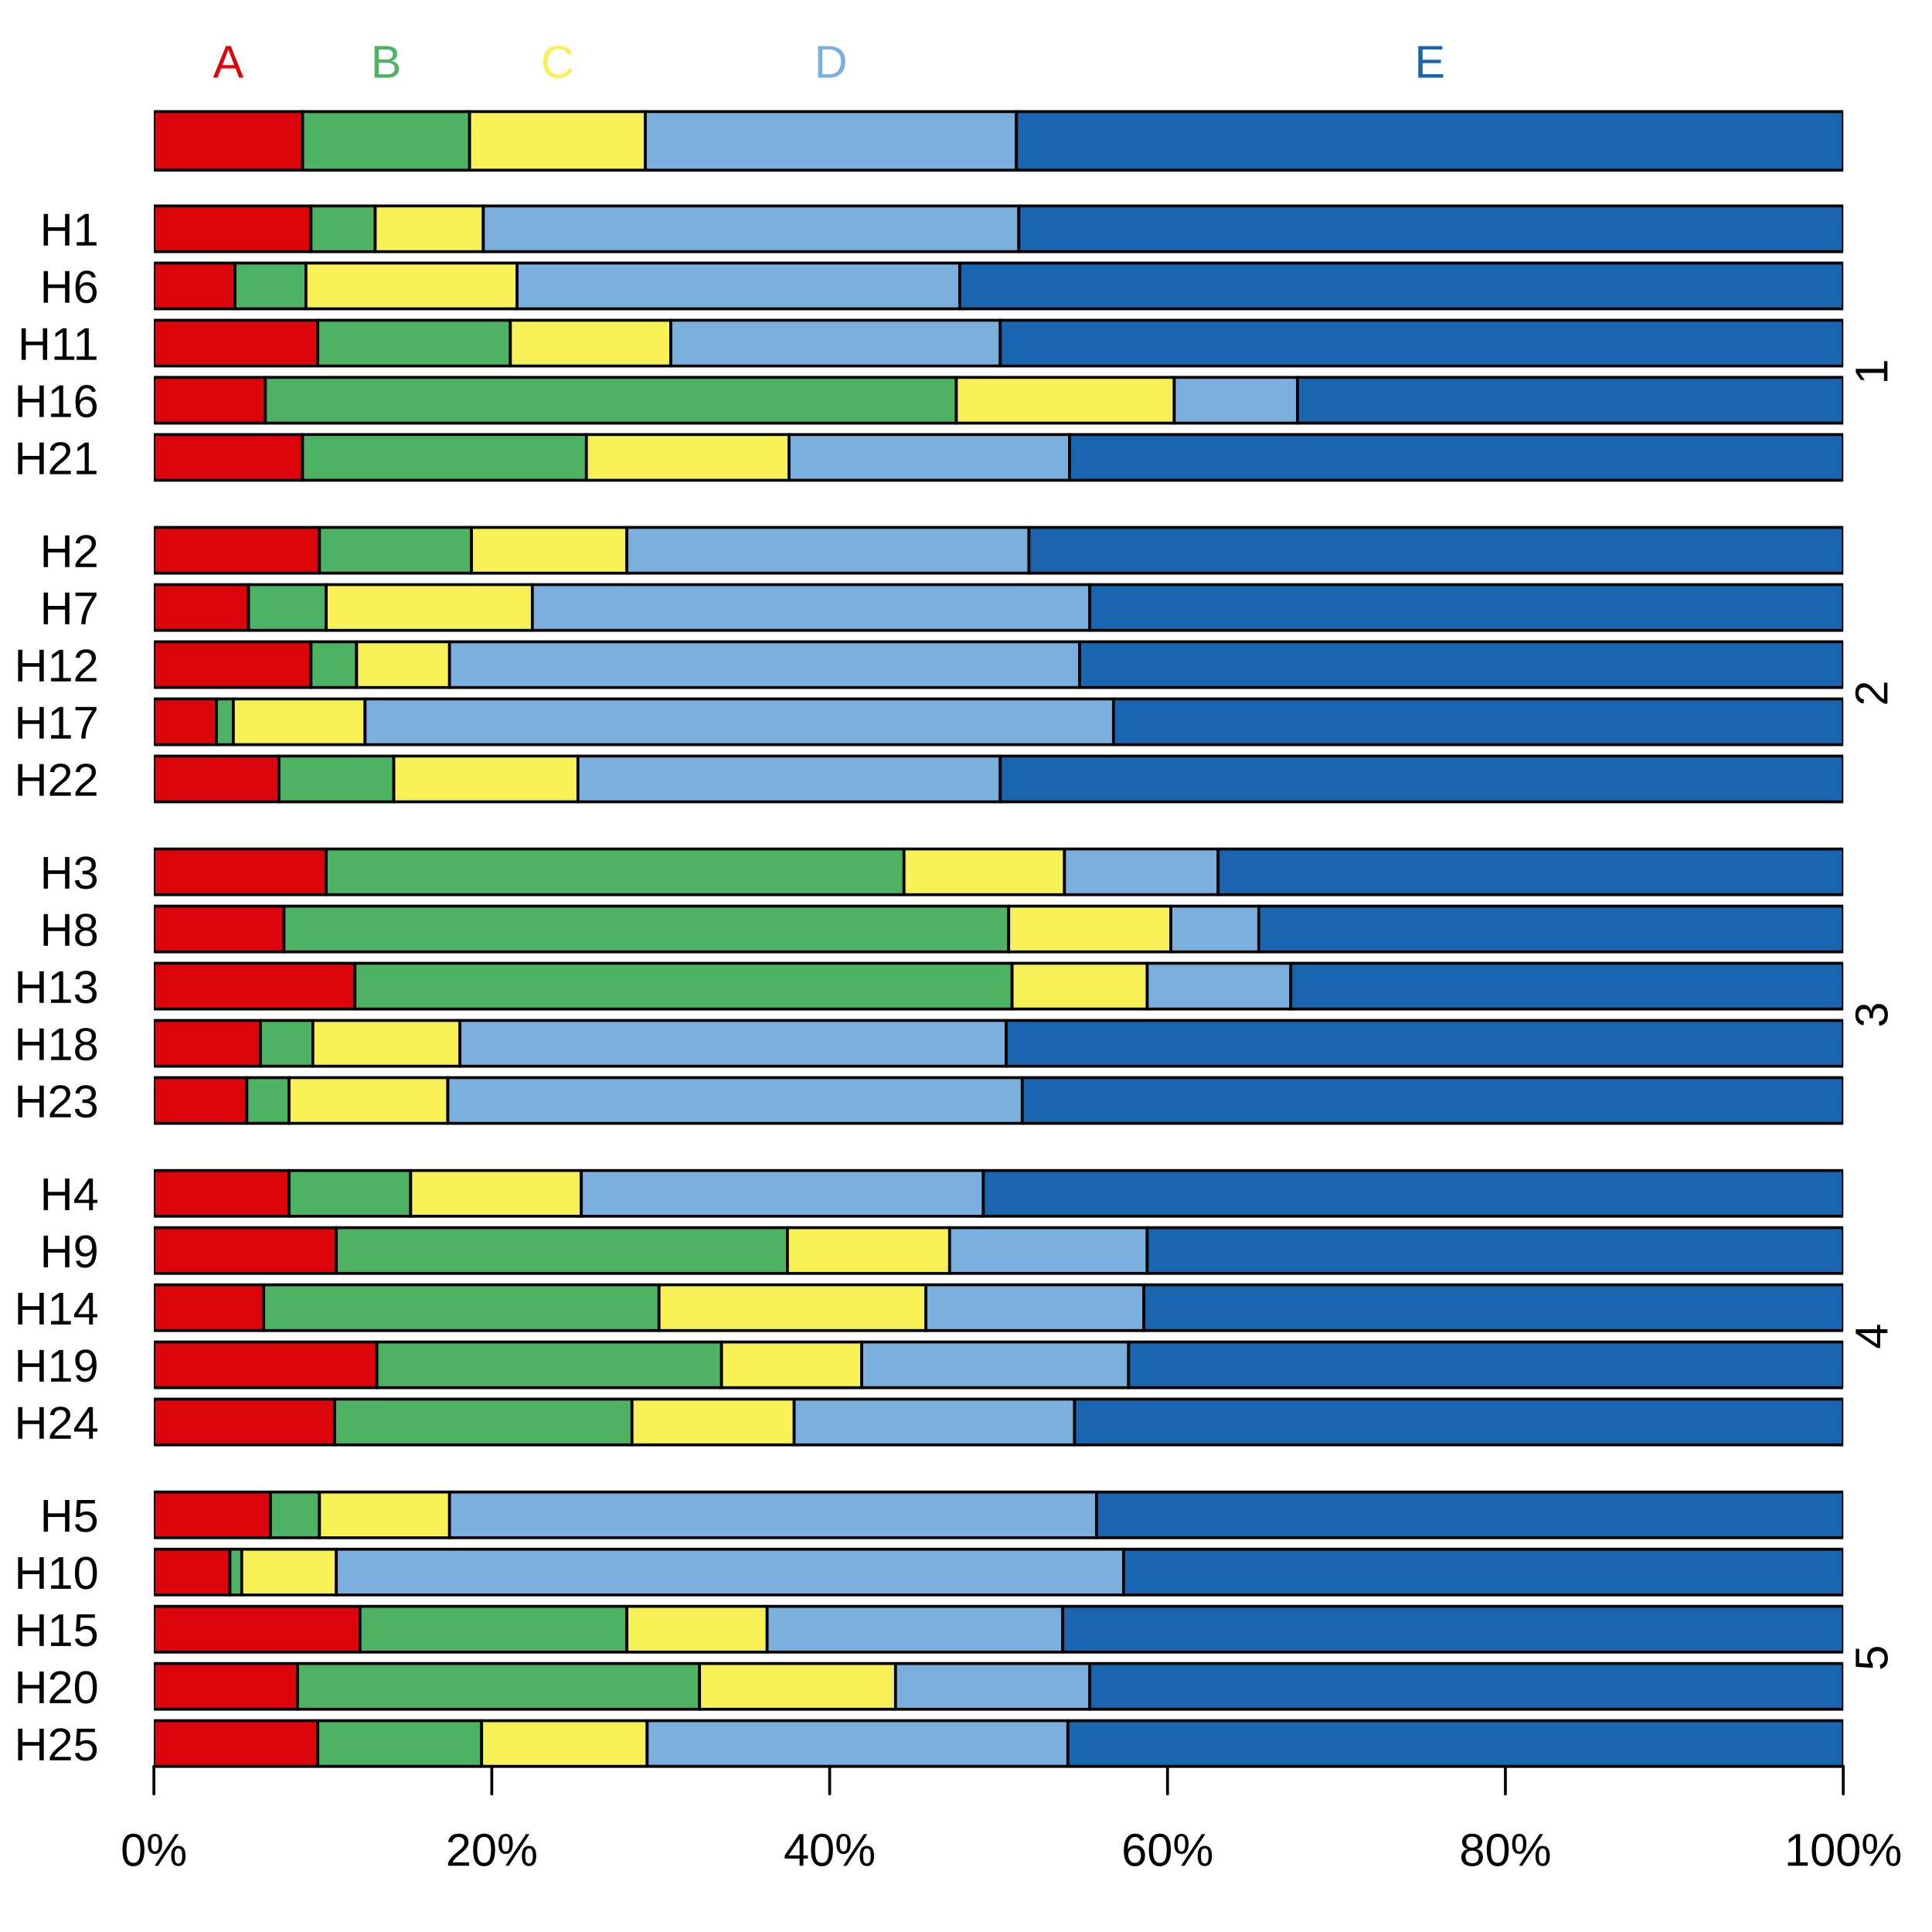
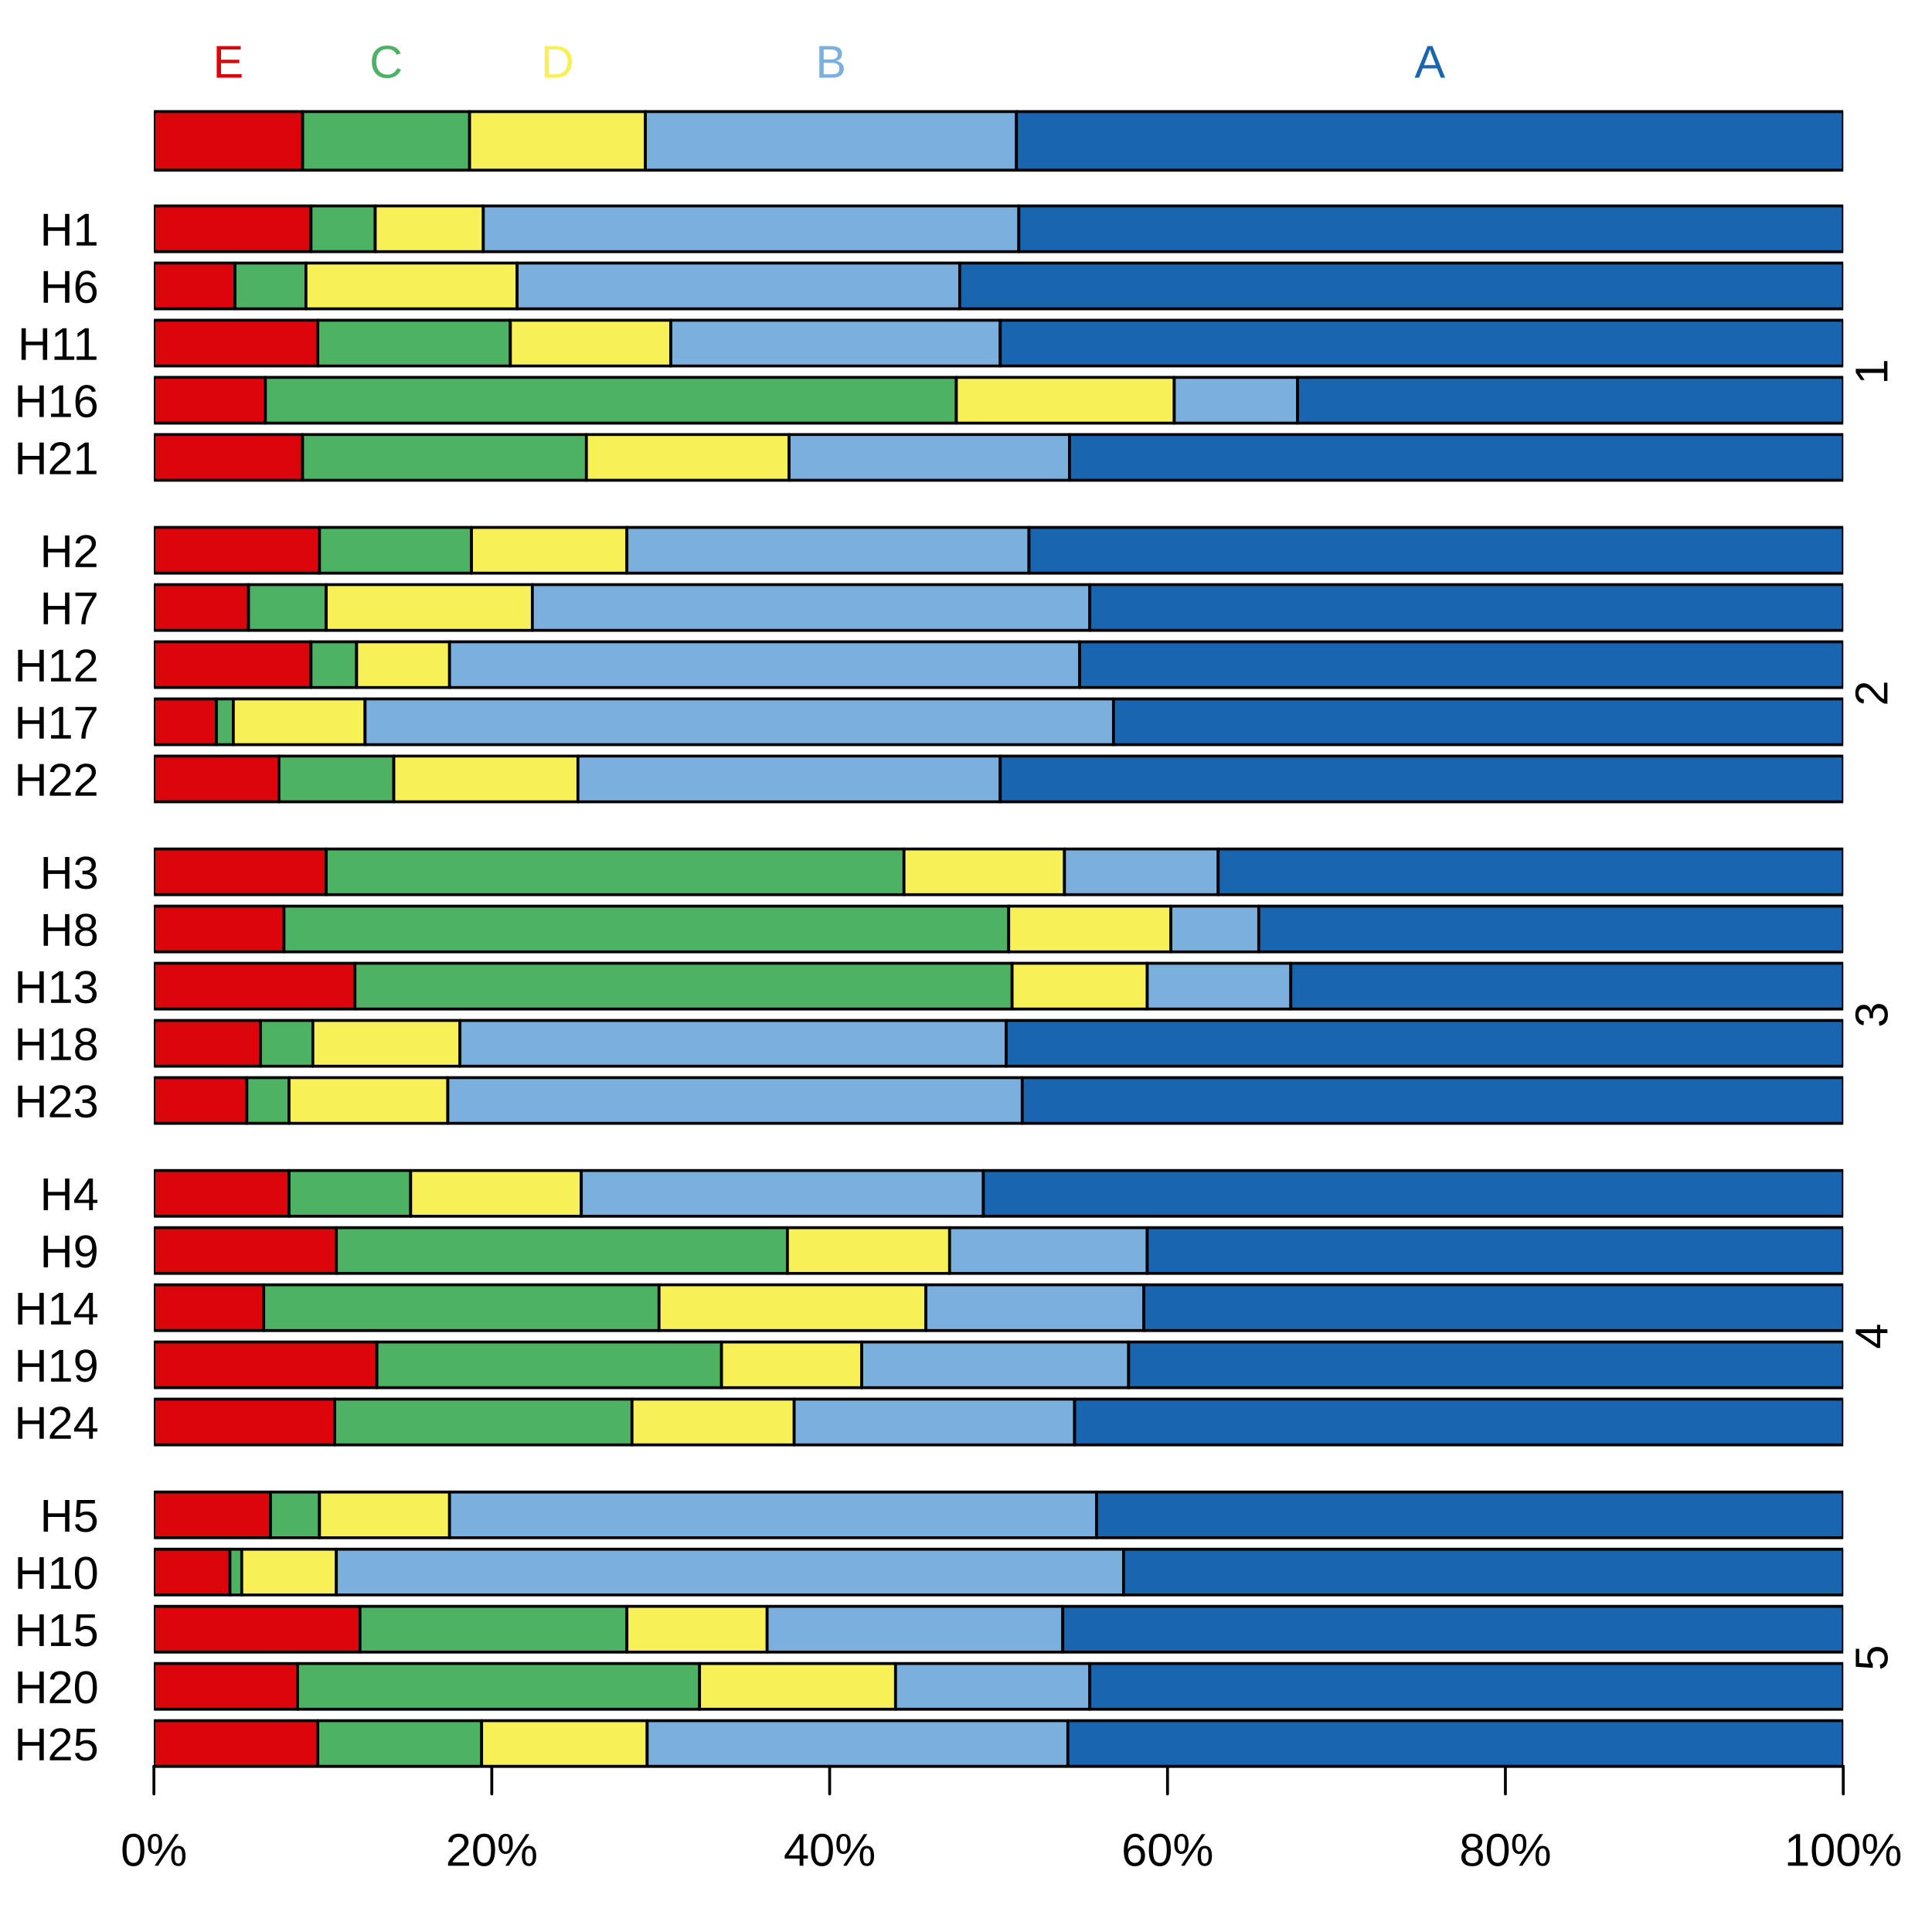
<svg xmlns="http://www.w3.org/2000/svg" class="svglite" width="504.00pt" height="504.00pt" viewBox="0 0 504.00 504.00">
  <defs>
    <style type="text/css">
    .svglite line, .svglite polyline, .svglite polygon, .svglite path, .svglite rect, .svglite circle {
      fill: none;
      stroke: #000000;
      stroke-linecap: round;
      stroke-linejoin: round;
      stroke-miterlimit: 10.00;
    }
    .svglite text {
      white-space: pre;
    }
  </style>
  </defs>
  <rect width="100%" height="100%" style="stroke: none; fill: #FFFFFF;" />
  <defs>
    <clipPath id="cpMC4wMHw1MDQuMDB8MC4wMHw1MDQuMDA=">
      <rect x="0.00" y="0.00" width="504.00" height="504.00" />
    </clipPath>
  </defs>
  <g clip-path="url(#cpMC4wMHw1MDQuMDB8MC4wMHw1MDQuMDA=)">
</g>
  <defs>
    <clipPath id="cpNDAuMTV8NDgwLjg1fDIzLjE1fDQ2MC44MA==">
      <rect x="40.15" y="23.15" width="440.70" height="437.65" />
    </clipPath>
  </defs>
  <g clip-path="url(#cpNDAuMTV8NDgwLjg1fDIzLjE1fDQ2MC44MA==)">
    <rect x="40.15" y="53.72" width="40.99" height="11.93" style="stroke-width: 0.75; fill: #DC050C;" />
    <rect x="40.15" y="68.63" width="21.15" height="11.93" style="stroke-width: 0.75; fill: #DC050C;" />
    <rect x="40.15" y="83.54" width="42.75" height="11.93" style="stroke-width: 0.75; fill: #DC050C;" />
    <rect x="40.15" y="98.45" width="29.09" height="11.93" style="stroke-width: 0.75; fill: #DC050C;" />
    <rect x="40.15" y="113.36" width="38.78" height="11.93" style="stroke-width: 0.75; fill: #DC050C;" />
    <rect x="40.15" y="137.59" width="43.19" height="11.93" style="stroke-width: 0.75; fill: #DC050C;" />
    <rect x="40.15" y="152.51" width="24.68" height="11.93" style="stroke-width: 0.75; fill: #DC050C;" />
    <rect x="40.15" y="167.42" width="40.99" height="11.93" style="stroke-width: 0.75; fill: #DC050C;" />
    <rect x="40.15" y="182.33" width="16.31" height="11.93" style="stroke-width: 0.75; fill: #DC050C;" />
    <rect x="40.15" y="197.24" width="32.61" height="11.93" style="stroke-width: 0.75; fill: #DC050C;" />
    <rect x="40.15" y="221.47" width="44.95" height="11.93" style="stroke-width: 0.75; fill: #DC050C;" />
    <rect x="40.15" y="236.38" width="33.93" height="11.93" style="stroke-width: 0.75; fill: #DC050C;" />
    <rect x="40.15" y="251.29" width="52.44" height="11.93" style="stroke-width: 0.75; fill: #DC050C;" />
    <rect x="40.15" y="266.21" width="27.79" height="11.93" style="stroke-width: 0.75; fill: #DC050C;" />
    <rect x="40.15" y="281.12" width="24.24" height="11.93" style="stroke-width: 0.75; fill: #DC050C;" />
    <rect x="40.15" y="305.35" width="35.26" height="11.93" style="stroke-width: 0.75; fill: #DC050C;" />
    <rect x="40.15" y="320.26" width="47.60" height="11.93" style="stroke-width: 0.75; fill: #DC050C;" />
    <rect x="40.15" y="335.17" width="28.65" height="11.93" style="stroke-width: 0.75; fill: #DC050C;" />
    <rect x="40.15" y="350.08" width="58.17" height="11.93" style="stroke-width: 0.75; fill: #DC050C;" />
    <rect x="40.15" y="364.99" width="47.16" height="11.93" style="stroke-width: 0.75; fill: #DC050C;" />
    <rect x="40.15" y="389.22" width="30.41" height="11.93" style="stroke-width: 0.75; fill: #DC050C;" />
    <rect x="40.15" y="404.14" width="19.83" height="11.93" style="stroke-width: 0.75; fill: #DC050C;" />
    <rect x="40.15" y="419.05" width="53.77" height="11.93" style="stroke-width: 0.75; fill: #DC050C;" />
    <rect x="40.15" y="433.96" width="37.46" height="11.93" style="stroke-width: 0.75; fill: #DC050C;" />
    <rect x="40.15" y="448.87" width="42.75" height="11.93" style="stroke-width: 0.75; fill: #DC050C;" />
    <rect x="81.13" y="53.72" width="16.75" height="11.93" style="stroke-width: 0.75; fill: #4EB265;" />
    <rect x="61.30" y="68.63" width="18.51" height="11.93" style="stroke-width: 0.75; fill: #4EB265;" />
    <rect x="82.90" y="83.54" width="50.24" height="11.93" style="stroke-width: 0.75; fill: #4EB265;" />
    <rect x="69.23" y="98.45" width="180.25" height="11.93" style="stroke-width: 0.75; fill: #4EB265;" />
    <rect x="78.93" y="113.36" width="74.04" height="11.93" style="stroke-width: 0.75; fill: #4EB265;" />
    <rect x="83.34" y="137.59" width="39.66" height="11.93" style="stroke-width: 0.75; fill: #4EB265;" />
    <rect x="64.83" y="152.51" width="20.27" height="11.93" style="stroke-width: 0.75; fill: #4EB265;" />
    <rect x="81.13" y="167.42" width="11.90" height="11.93" style="stroke-width: 0.75; fill: #4EB265;" />
    <rect x="56.45" y="182.33" width="4.41" height="11.93" style="stroke-width: 0.75; fill: #4EB265;" />
    <rect x="72.76" y="197.24" width="29.97" height="11.93" style="stroke-width: 0.75; fill: #4EB265;" />
    <rect x="85.10" y="221.47" width="150.72" height="11.93" style="stroke-width: 0.75; fill: #4EB265;" />
    <rect x="74.08" y="236.38" width="189.06" height="11.93" style="stroke-width: 0.75; fill: #4EB265;" />
    <rect x="92.59" y="251.29" width="171.43" height="11.93" style="stroke-width: 0.75; fill: #4EB265;" />
    <rect x="67.94" y="266.21" width="13.68" height="11.93" style="stroke-width: 0.75; fill: #4EB265;" />
    <rect x="64.39" y="281.12" width="11.02" height="11.93" style="stroke-width: 0.75; fill: #4EB265;" />
    <rect x="75.40" y="305.35" width="31.73" height="11.93" style="stroke-width: 0.75; fill: #4EB265;" />
    <rect x="87.74" y="320.26" width="117.67" height="11.93" style="stroke-width: 0.75; fill: #4EB265;" />
    <rect x="68.79" y="335.17" width="103.12" height="11.93" style="stroke-width: 0.75; fill: #4EB265;" />
    <rect x="98.32" y="350.08" width="89.90" height="11.93" style="stroke-width: 0.75; fill: #4EB265;" />
    <rect x="87.30" y="364.99" width="77.56" height="11.93" style="stroke-width: 0.75; fill: #4EB265;" />
    <rect x="70.56" y="389.22" width="12.78" height="11.93" style="stroke-width: 0.75; fill: #4EB265;" />
    <rect x="59.98" y="404.14" width="3.08" height="11.93" style="stroke-width: 0.75; fill: #4EB265;" />
    <rect x="93.91" y="419.05" width="69.63" height="11.93" style="stroke-width: 0.75; fill: #4EB265;" />
    <rect x="77.61" y="433.96" width="104.89" height="11.93" style="stroke-width: 0.75; fill: #4EB265;" />
    <rect x="82.90" y="448.87" width="42.75" height="11.93" style="stroke-width: 0.75; fill: #4EB265;" />
    <rect x="97.88" y="53.72" width="28.21" height="11.93" style="stroke-width: 0.75; fill: #F7F056;" />
    <rect x="79.81" y="68.63" width="55.09" height="11.93" style="stroke-width: 0.75; fill: #F7F056;" />
    <rect x="133.14" y="83.54" width="41.87" height="11.93" style="stroke-width: 0.75; fill: #F7F056;" />
    <rect x="249.48" y="98.45" width="56.85" height="11.93" style="stroke-width: 0.75; fill: #F7F056;" />
    <rect x="152.97" y="113.36" width="52.88" height="11.93" style="stroke-width: 0.75; fill: #F7F056;" />
    <rect x="123.00" y="137.59" width="40.54" height="11.93" style="stroke-width: 0.75; fill: #F7F056;" />
    <rect x="85.10" y="152.51" width="53.77" height="11.93" style="stroke-width: 0.75; fill: #F7F056;" />
    <rect x="93.03" y="167.42" width="24.24" height="11.93" style="stroke-width: 0.75; fill: #F7F056;" />
    <rect x="60.86" y="182.33" width="34.37" height="11.93" style="stroke-width: 0.75; fill: #F7F056;" />
    <rect x="102.73" y="197.24" width="48.04" height="11.93" style="stroke-width: 0.75; fill: #F7F056;" />
    <rect x="235.82" y="221.47" width="41.87" height="11.93" style="stroke-width: 0.75; fill: #F7F056;" />
    <rect x="263.14" y="236.38" width="42.31" height="11.93" style="stroke-width: 0.75; fill: #F7F056;" />
    <rect x="264.03" y="251.29" width="35.26" height="11.93" style="stroke-width: 0.75; fill: #F7F056;" />
    <rect x="81.61" y="266.21" width="38.38" height="11.93" style="stroke-width: 0.75; fill: #F7F056;" />
    <rect x="75.40" y="281.12" width="41.43" height="11.93" style="stroke-width: 0.75; fill: #F7F056;" />
    <rect x="107.13" y="305.35" width="44.51" height="11.93" style="stroke-width: 0.75; fill: #F7F056;" />
    <rect x="205.41" y="320.26" width="42.31" height="11.93" style="stroke-width: 0.75; fill: #F7F056;" />
    <rect x="171.92" y="335.17" width="69.63" height="11.93" style="stroke-width: 0.75; fill: #F7F056;" />
    <rect x="188.22" y="350.08" width="36.58" height="11.93" style="stroke-width: 0.75; fill: #F7F056;" />
    <rect x="164.87" y="364.99" width="42.31" height="11.93" style="stroke-width: 0.75; fill: #F7F056;" />
    <rect x="83.34" y="389.22" width="33.93" height="11.93" style="stroke-width: 0.75; fill: #F7F056;" />
    <rect x="63.06" y="404.14" width="24.68" height="11.93" style="stroke-width: 0.75; fill: #F7F056;" />
    <rect x="163.54" y="419.05" width="36.58" height="11.93" style="stroke-width: 0.75; fill: #F7F056;" />
    <rect x="182.49" y="433.96" width="51.12" height="11.93" style="stroke-width: 0.75; fill: #F7F056;" />
    <rect x="125.64" y="448.87" width="43.19" height="11.93" style="stroke-width: 0.75; fill: #F7F056;" />
    <rect x="126.08" y="53.72" width="139.70" height="11.93" style="stroke-width: 0.75; fill: #7BAFDE;" />
    <rect x="134.90" y="68.63" width="115.46" height="11.93" style="stroke-width: 0.75; fill: #7BAFDE;" />
    <rect x="175.00" y="83.54" width="85.94" height="11.93" style="stroke-width: 0.75; fill: #7BAFDE;" />
    <rect x="306.33" y="98.45" width="32.17" height="11.93" style="stroke-width: 0.75; fill: #7BAFDE;" />
    <rect x="205.85" y="113.36" width="73.16" height="11.93" style="stroke-width: 0.75; fill: #7BAFDE;" />
    <rect x="163.54" y="137.59" width="104.89" height="11.93" style="stroke-width: 0.75; fill: #7BAFDE;" />
    <rect x="138.87" y="152.51" width="145.43" height="11.93" style="stroke-width: 0.75; fill: #7BAFDE;" />
    <rect x="117.27" y="167.42" width="164.38" height="11.93" style="stroke-width: 0.75; fill: #7BAFDE;" />
    <rect x="95.24" y="182.33" width="195.23" height="11.93" style="stroke-width: 0.75; fill: #7BAFDE;" />
    <rect x="150.76" y="197.24" width="110.18" height="11.93" style="stroke-width: 0.75; fill: #7BAFDE;" />
    <rect x="277.69" y="221.47" width="40.10" height="11.93" style="stroke-width: 0.75; fill: #7BAFDE;" />
    <rect x="305.45" y="236.38" width="22.92" height="11.93" style="stroke-width: 0.75; fill: #7BAFDE;" />
    <rect x="299.28" y="251.29" width="37.46" height="11.93" style="stroke-width: 0.75; fill: #7BAFDE;" />
    <rect x="119.99" y="266.21" width="142.49" height="11.93" style="stroke-width: 0.75; fill: #7BAFDE;" />
    <rect x="116.83" y="281.12" width="149.84" height="11.93" style="stroke-width: 0.75; fill: #7BAFDE;" />
    <rect x="151.65" y="305.35" width="104.89" height="11.93" style="stroke-width: 0.75; fill: #7BAFDE;" />
    <rect x="247.72" y="320.26" width="51.56" height="11.93" style="stroke-width: 0.75; fill: #7BAFDE;" />
    <rect x="241.55" y="335.17" width="56.85" height="11.93" style="stroke-width: 0.75; fill: #7BAFDE;" />
    <rect x="224.80" y="350.08" width="69.63" height="11.93" style="stroke-width: 0.75; fill: #7BAFDE;" />
    <rect x="207.17" y="364.99" width="73.16" height="11.93" style="stroke-width: 0.75; fill: #7BAFDE;" />
    <rect x="117.27" y="389.22" width="168.79" height="11.93" style="stroke-width: 0.75; fill: #7BAFDE;" />
    <rect x="87.74" y="404.14" width="205.37" height="11.93" style="stroke-width: 0.75; fill: #7BAFDE;" />
    <rect x="200.12" y="419.05" width="77.12" height="11.93" style="stroke-width: 0.75; fill: #7BAFDE;" />
    <rect x="233.62" y="433.96" width="50.68" height="11.93" style="stroke-width: 0.75; fill: #7BAFDE;" />
    <rect x="168.83" y="448.87" width="109.74" height="11.93" style="stroke-width: 0.75; fill: #7BAFDE;" />
    <rect x="265.79" y="53.72" width="215.06" height="11.93" style="stroke-width: 0.75; fill: #1965B0;" />
    <rect x="250.36" y="68.63" width="230.49" height="11.93" style="stroke-width: 0.75; fill: #1965B0;" />
    <rect x="260.94" y="83.54" width="219.91" height="11.93" style="stroke-width: 0.75; fill: #1965B0;" />
    <rect x="338.50" y="98.45" width="142.35" height="11.93" style="stroke-width: 0.75; fill: #1965B0;" />
    <rect x="279.01" y="113.36" width="201.84" height="11.93" style="stroke-width: 0.75; fill: #1965B0;" />
    <rect x="268.43" y="137.59" width="212.42" height="11.93" style="stroke-width: 0.75; fill: #1965B0;" />
    <rect x="284.30" y="152.51" width="196.55" height="11.93" style="stroke-width: 0.75; fill: #1965B0;" />
    <rect x="281.65" y="167.42" width="199.20" height="11.93" style="stroke-width: 0.75; fill: #1965B0;" />
    <rect x="290.47" y="182.33" width="190.38" height="11.93" style="stroke-width: 0.75; fill: #1965B0;" />
    <rect x="260.94" y="197.24" width="219.91" height="11.93" style="stroke-width: 0.75; fill: #1965B0;" />
    <rect x="317.79" y="221.47" width="163.06" height="11.93" style="stroke-width: 0.75; fill: #1965B0;" />
    <rect x="328.37" y="236.38" width="152.48" height="11.93" style="stroke-width: 0.75; fill: #1965B0;" />
    <rect x="336.74" y="251.29" width="144.11" height="11.93" style="stroke-width: 0.75; fill: #1965B0;" />
    <rect x="262.48" y="266.21" width="218.37" height="11.93" style="stroke-width: 0.75; fill: #1965B0;" />
    <rect x="266.67" y="281.12" width="214.18" height="11.93" style="stroke-width: 0.75; fill: #1965B0;" />
    <rect x="256.53" y="305.35" width="224.32" height="11.93" style="stroke-width: 0.75; fill: #1965B0;" />
    <rect x="299.28" y="320.26" width="181.57" height="11.93" style="stroke-width: 0.75; fill: #1965B0;" />
    <rect x="298.40" y="335.17" width="182.45" height="11.93" style="stroke-width: 0.75; fill: #1965B0;" />
    <rect x="294.43" y="350.08" width="186.42" height="11.93" style="stroke-width: 0.75; fill: #1965B0;" />
    <rect x="280.33" y="364.99" width="200.52" height="11.93" style="stroke-width: 0.75; fill: #1965B0;" />
    <rect x="286.06" y="389.22" width="194.79" height="11.93" style="stroke-width: 0.75; fill: #1965B0;" />
    <rect x="293.11" y="404.14" width="187.74" height="11.93" style="stroke-width: 0.75; fill: #1965B0;" />
    <rect x="277.25" y="419.05" width="203.61" height="11.93" style="stroke-width: 0.75; fill: #1965B0;" />
    <rect x="284.30" y="433.96" width="196.55" height="11.93" style="stroke-width: 0.75; fill: #1965B0;" />
    <rect x="278.57" y="448.87" width="202.28" height="11.93" style="stroke-width: 0.75; fill: #1965B0;" />
  </g>
  <g clip-path="url(#cpMC4wMHw1MDQuMDB8MC4wMHw1MDQuMDA=)">
    <line x1="40.15" y1="460.80" x2="480.85" y2="460.80" style="stroke-width: 0.75;" />
    <line x1="40.15" y1="460.80" x2="40.15" y2="468.00" style="stroke-width: 0.75;" />
    <line x1="128.29" y1="460.80" x2="128.29" y2="468.00" style="stroke-width: 0.75;" />
    <line x1="216.43" y1="460.80" x2="216.43" y2="468.00" style="stroke-width: 0.75;" />
    <line x1="304.57" y1="460.80" x2="304.57" y2="468.00" style="stroke-width: 0.75;" />
    <line x1="392.71" y1="460.80" x2="392.71" y2="468.00" style="stroke-width: 0.75;" />
    <line x1="480.85" y1="460.80" x2="480.85" y2="468.00" style="stroke-width: 0.75;" />
    <text x="40.15" y="486.72" text-anchor="middle" style="font-size: 12.00px; font-family: &quot;Arial&quot;;" textLength="26.68px" lengthAdjust="spacingAndGlyphs">  0%</text>
    <text x="128.29" y="486.72" text-anchor="middle" style="font-size: 12.00px; font-family: &quot;Arial&quot;;" textLength="30.50px" lengthAdjust="spacingAndGlyphs"> 20%</text>
    <text x="216.43" y="486.72" text-anchor="middle" style="font-size: 12.00px; font-family: &quot;Arial&quot;;" textLength="30.50px" lengthAdjust="spacingAndGlyphs"> 40%</text>
    <text x="304.57" y="486.72" text-anchor="middle" style="font-size: 12.00px; font-family: &quot;Arial&quot;;" textLength="30.50px" lengthAdjust="spacingAndGlyphs"> 60%</text>
    <text x="392.71" y="486.72" text-anchor="middle" style="font-size: 12.00px; font-family: &quot;Arial&quot;;" textLength="30.50px" lengthAdjust="spacingAndGlyphs"> 80%</text>
    <text x="480.85" y="486.72" text-anchor="middle" style="font-size: 12.00px; font-family: &quot;Arial&quot;;" textLength="34.32px" lengthAdjust="spacingAndGlyphs">100%</text>
    <text x="25.75" y="459.21" text-anchor="end" style="font-size: 12.00px; font-family: &quot;Arial&quot;;" textLength="24.31px" lengthAdjust="spacingAndGlyphs">H25</text>
    <text x="25.75" y="444.30" text-anchor="end" style="font-size: 12.00px; font-family: &quot;Arial&quot;;" textLength="24.31px" lengthAdjust="spacingAndGlyphs">H20</text>
    <text x="25.75" y="429.39" text-anchor="end" style="font-size: 12.00px; font-family: &quot;Arial&quot;;" textLength="24.31px" lengthAdjust="spacingAndGlyphs">H15</text>
    <text x="25.75" y="414.47" text-anchor="end" style="font-size: 12.00px; font-family: &quot;Arial&quot;;" textLength="24.31px" lengthAdjust="spacingAndGlyphs">H10</text>
    <text x="25.75" y="399.56" text-anchor="end" style="font-size: 12.00px; font-family: &quot;Arial&quot;;" textLength="16.67px" lengthAdjust="spacingAndGlyphs">H5</text>
    <text x="25.75" y="375.33" text-anchor="end" style="font-size: 12.00px; font-family: &quot;Arial&quot;;" textLength="24.31px" lengthAdjust="spacingAndGlyphs">H24</text>
    <text x="25.75" y="360.42" text-anchor="end" style="font-size: 12.00px; font-family: &quot;Arial&quot;;" textLength="24.31px" lengthAdjust="spacingAndGlyphs">H19</text>
    <text x="25.75" y="345.51" text-anchor="end" style="font-size: 12.00px; font-family: &quot;Arial&quot;;" textLength="24.31px" lengthAdjust="spacingAndGlyphs">H14</text>
    <text x="25.75" y="330.60" text-anchor="end" style="font-size: 12.00px; font-family: &quot;Arial&quot;;" textLength="16.67px" lengthAdjust="spacingAndGlyphs">H9</text>
    <text x="25.75" y="315.69" text-anchor="end" style="font-size: 12.00px; font-family: &quot;Arial&quot;;" textLength="16.67px" lengthAdjust="spacingAndGlyphs">H4</text>
    <text x="25.75" y="291.46" text-anchor="end" style="font-size: 12.00px; font-family: &quot;Arial&quot;;" textLength="24.31px" lengthAdjust="spacingAndGlyphs">H23</text>
    <text x="25.75" y="276.54" text-anchor="end" style="font-size: 12.00px; font-family: &quot;Arial&quot;;" textLength="24.31px" lengthAdjust="spacingAndGlyphs">H18</text>
    <text x="25.75" y="261.63" text-anchor="end" style="font-size: 12.00px; font-family: &quot;Arial&quot;;" textLength="24.31px" lengthAdjust="spacingAndGlyphs">H13</text>
    <text x="25.75" y="246.72" text-anchor="end" style="font-size: 12.00px; font-family: &quot;Arial&quot;;" textLength="16.67px" lengthAdjust="spacingAndGlyphs">H8</text>
    <text x="25.75" y="231.81" text-anchor="end" style="font-size: 12.00px; font-family: &quot;Arial&quot;;" textLength="16.67px" lengthAdjust="spacingAndGlyphs">H3</text>
    <text x="25.75" y="207.58" text-anchor="end" style="font-size: 12.00px; font-family: &quot;Arial&quot;;" textLength="24.31px" lengthAdjust="spacingAndGlyphs">H22</text>
    <text x="25.75" y="192.67" text-anchor="end" style="font-size: 12.00px; font-family: &quot;Arial&quot;;" textLength="24.31px" lengthAdjust="spacingAndGlyphs">H17</text>
    <text x="25.75" y="177.76" text-anchor="end" style="font-size: 12.00px; font-family: &quot;Arial&quot;;" textLength="24.31px" lengthAdjust="spacingAndGlyphs">H12</text>
    <text x="25.75" y="162.84" text-anchor="end" style="font-size: 12.00px; font-family: &quot;Arial&quot;;" textLength="16.67px" lengthAdjust="spacingAndGlyphs">H7</text>
    <text x="25.75" y="147.93" text-anchor="end" style="font-size: 12.00px; font-family: &quot;Arial&quot;;" textLength="16.67px" lengthAdjust="spacingAndGlyphs">H2</text>
    <text x="25.75" y="123.70" text-anchor="end" style="font-size: 12.00px; font-family: &quot;Arial&quot;;" textLength="24.31px" lengthAdjust="spacingAndGlyphs">H21</text>
    <text x="25.75" y="108.79" text-anchor="end" style="font-size: 12.00px; font-family: &quot;Arial&quot;;" textLength="24.31px" lengthAdjust="spacingAndGlyphs">H16</text>
    <text x="25.75" y="93.88" text-anchor="end" style="font-size: 12.00px; font-family: &quot;Arial&quot;;" textLength="24.31px" lengthAdjust="spacingAndGlyphs">H11</text>
    <text x="25.75" y="78.97" text-anchor="end" style="font-size: 12.00px; font-family: &quot;Arial&quot;;" textLength="16.67px" lengthAdjust="spacingAndGlyphs">H6</text>
    <text x="25.75" y="64.06" text-anchor="end" style="font-size: 12.00px; font-family: &quot;Arial&quot;;" textLength="16.67px" lengthAdjust="spacingAndGlyphs">H1</text>
    <text transform="translate(492.37,96.96) rotate(-90)" text-anchor="middle" style="font-size: 12.00px; font-family: &quot;Arial&quot;;" textLength="7.64px" lengthAdjust="spacingAndGlyphs">1</text>
    <text transform="translate(492.37,180.84) rotate(-90)" text-anchor="middle" style="font-size: 12.00px; font-family: &quot;Arial&quot;;" textLength="7.64px" lengthAdjust="spacingAndGlyphs">2</text>
    <text transform="translate(492.37,264.71) rotate(-90)" text-anchor="middle" style="font-size: 12.00px; font-family: &quot;Arial&quot;;" textLength="7.64px" lengthAdjust="spacingAndGlyphs">3</text>
    <text transform="translate(492.37,348.59) rotate(-90)" text-anchor="middle" style="font-size: 12.00px; font-family: &quot;Arial&quot;;" textLength="7.64px" lengthAdjust="spacingAndGlyphs">4</text>
    <text transform="translate(492.37,432.47) rotate(-90)" text-anchor="middle" style="font-size: 12.00px; font-family: &quot;Arial&quot;;" textLength="7.64px" lengthAdjust="spacingAndGlyphs">5</text>
  </g>
  <g clip-path="url(#cpNDAuMTV8NDgwLjg1fDIzLjE1fDQ2MC44MA==)">
    <rect x="40.15" y="29.11" width="38.81" height="15.28" style="stroke-width: 0.75; fill: #DC050C;" />
    <rect x="78.95" y="29.11" width="43.55" height="15.28" style="stroke-width: 0.75; fill: #4EB265;" />
    <rect x="122.50" y="29.11" width="45.86" height="15.28" style="stroke-width: 0.75; fill: #F7F056;" />
    <rect x="168.36" y="29.11" width="96.81" height="15.28" style="stroke-width: 0.75; fill: #7BAFDE;" />
    <rect x="265.16" y="29.11" width="215.69" height="15.28" style="stroke-width: 0.75; fill: #1965B0;" />
  </g>
  <g clip-path="url(#cpMC4wMHw1MDQuMDB8MC4wMHw1MDQuMDA=)">
-     <text x="59.55" y="20.27" text-anchor="middle" style="font-size: 12.00px;fill: #DC050C; font-family: &quot;Arial&quot;;" textLength="8.21px" lengthAdjust="spacingAndGlyphs">A</text>
-     <text x="100.73" y="20.27" text-anchor="middle" style="font-size: 12.00px;fill: #4EB265; font-family: &quot;Arial&quot;;" textLength="8.24px" lengthAdjust="spacingAndGlyphs">B</text>
-     <text x="145.43" y="20.27" text-anchor="middle" style="font-size: 12.00px;fill: #F7F056; font-family: &quot;Arial&quot;;" textLength="8.38px" lengthAdjust="spacingAndGlyphs">C</text>
-     <text x="216.76" y="20.27" text-anchor="middle" style="font-size: 12.00px;fill: #7BAFDE; font-family: &quot;Arial&quot;;" textLength="9.24px" lengthAdjust="spacingAndGlyphs">D</text>
-     <text x="373.01" y="20.27" text-anchor="middle" style="font-size: 12.00px;fill: #1965B0; font-family: &quot;Arial&quot;;" textLength="7.58px" lengthAdjust="spacingAndGlyphs">E</text>
+     <text x="59.55" y="20.27" text-anchor="middle" style="font-size: 12.00px;fill: #DC050C; font-family: &quot;Arial&quot;;" textLength="7.58px" lengthAdjust="spacingAndGlyphs">E</text>
+     <text x="100.73" y="20.27" text-anchor="middle" style="font-size: 12.00px;fill: #4EB265; font-family: &quot;Arial&quot;;" textLength="8.38px" lengthAdjust="spacingAndGlyphs">C</text>
+     <text x="145.43" y="20.27" text-anchor="middle" style="font-size: 12.00px;fill: #F7F056; font-family: &quot;Arial&quot;;" textLength="9.24px" lengthAdjust="spacingAndGlyphs">D</text>
+     <text x="216.76" y="20.27" text-anchor="middle" style="font-size: 12.00px;fill: #7BAFDE; font-family: &quot;Arial&quot;;" textLength="8.24px" lengthAdjust="spacingAndGlyphs">B</text>
+     <text x="373.01" y="20.27" text-anchor="middle" style="font-size: 12.00px;fill: #1965B0; font-family: &quot;Arial&quot;;" textLength="8.21px" lengthAdjust="spacingAndGlyphs">A</text>
  </g>
</svg>
